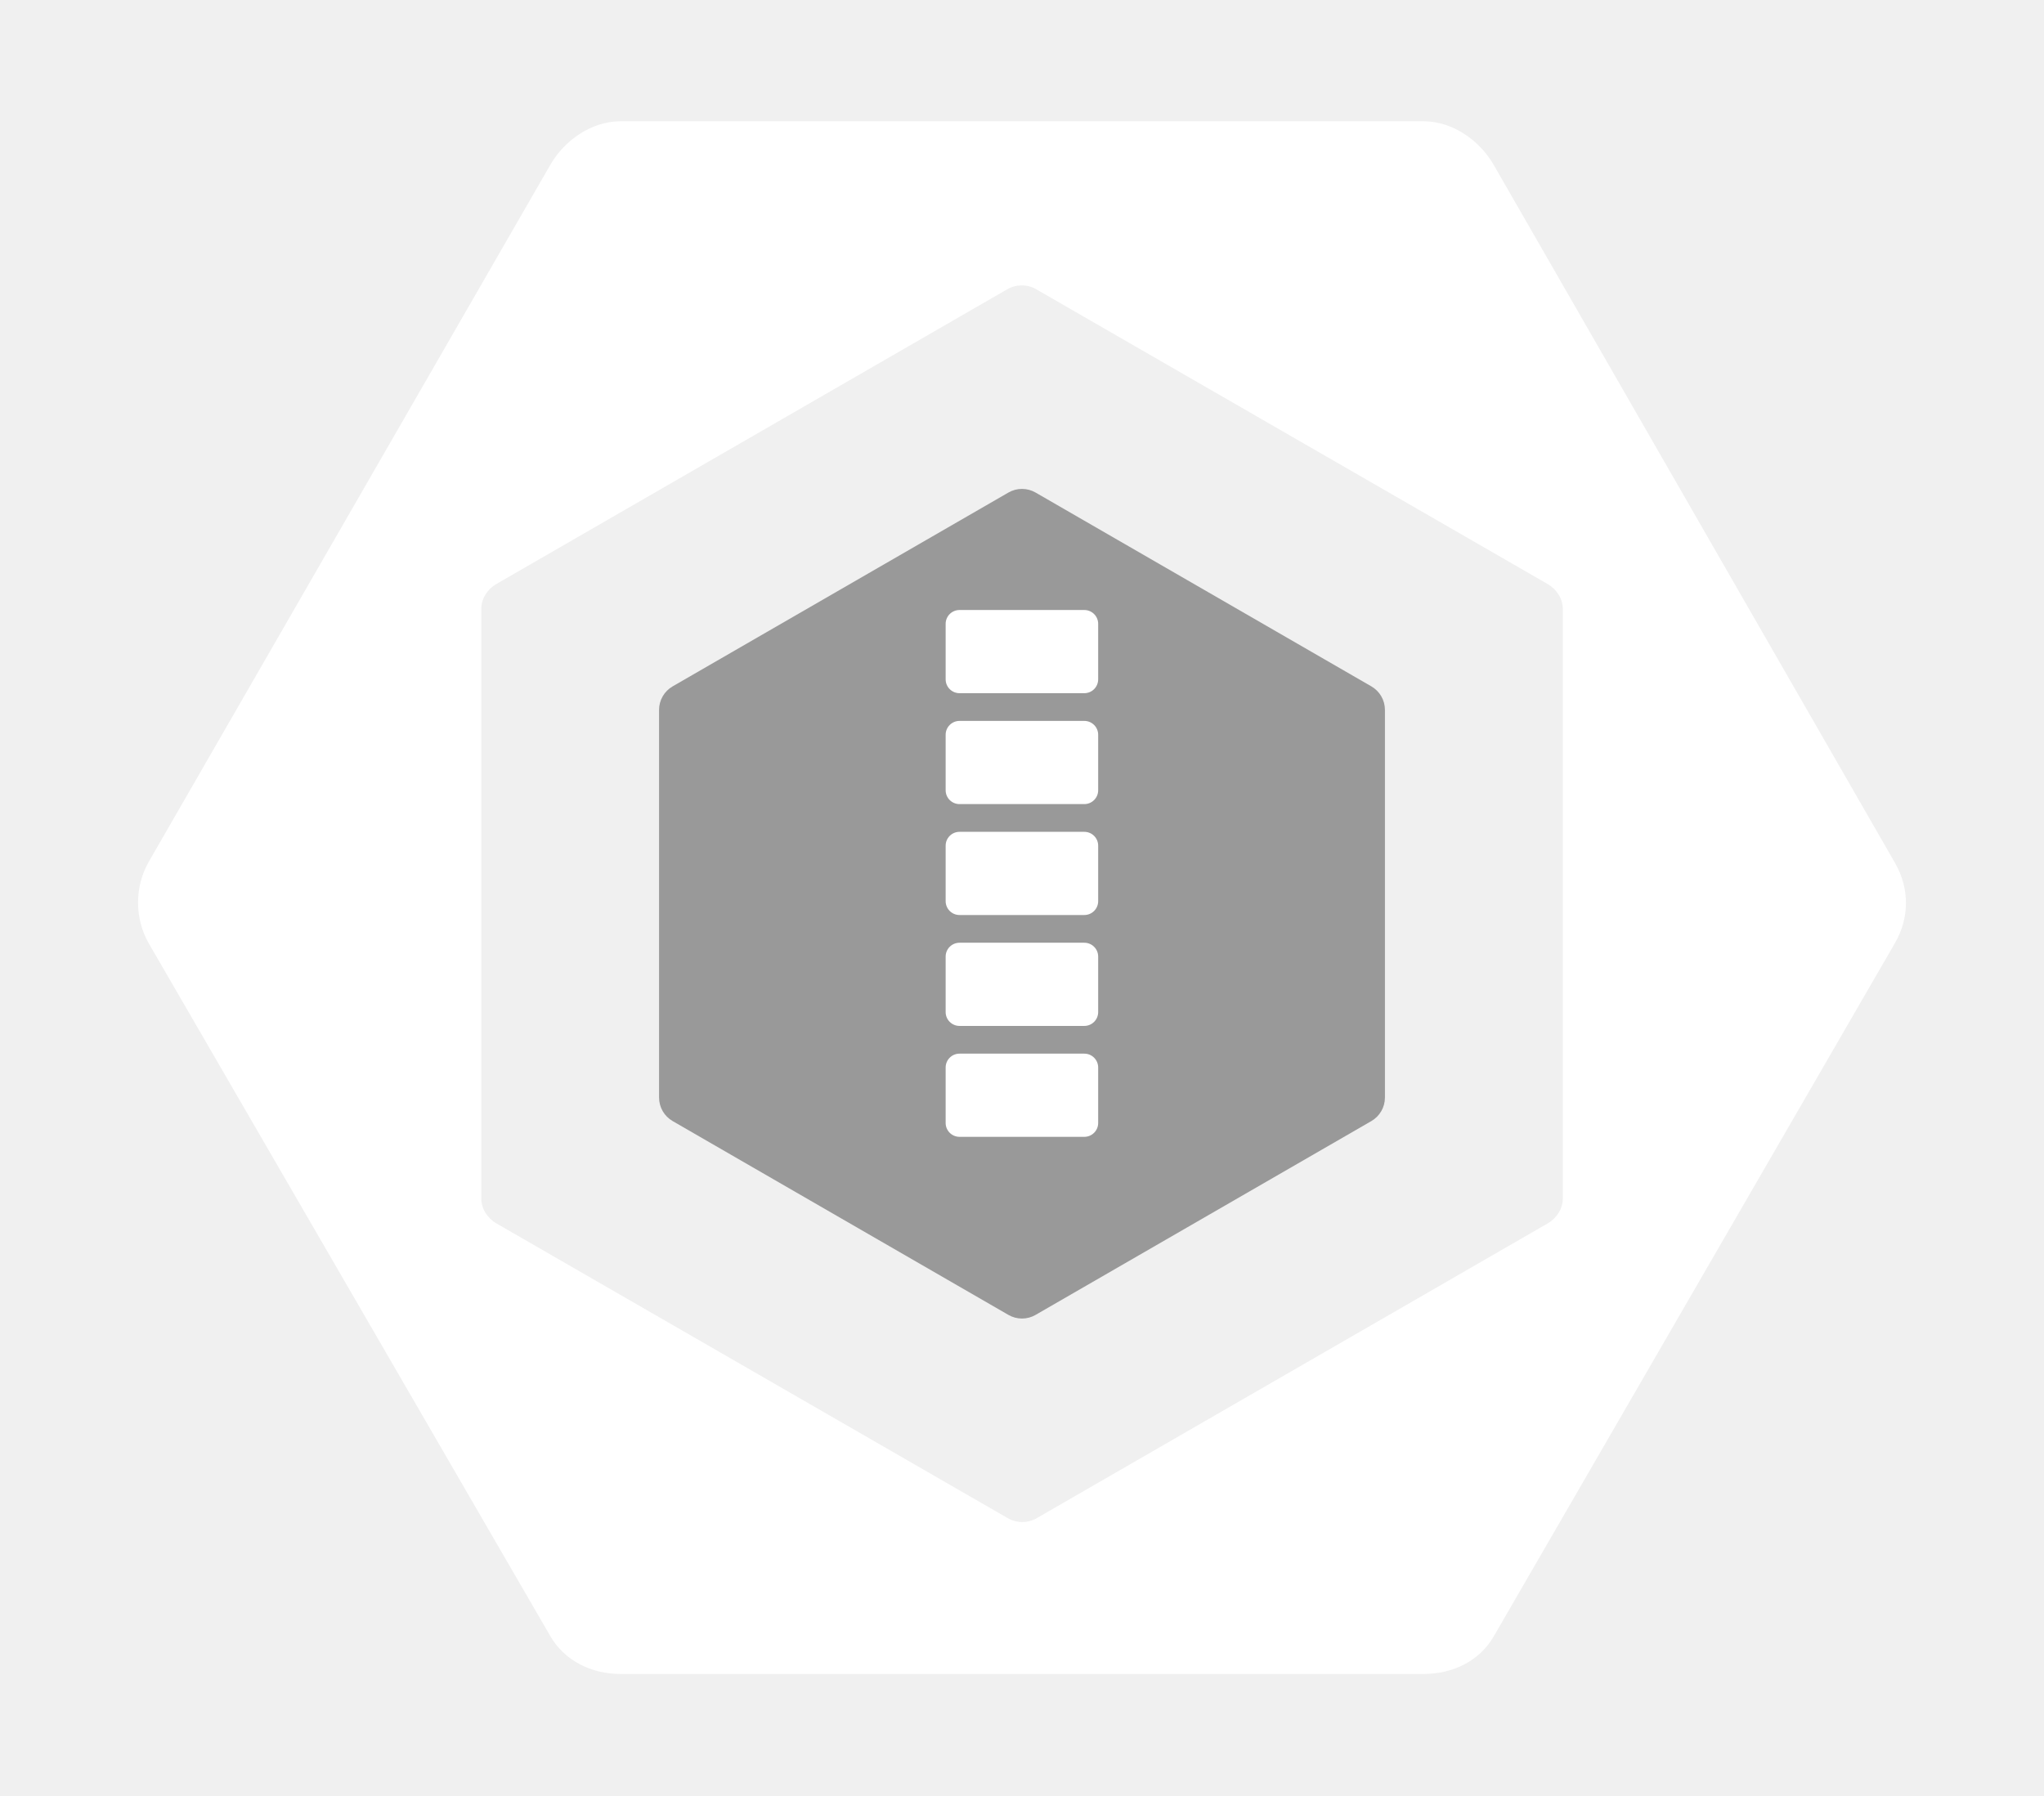
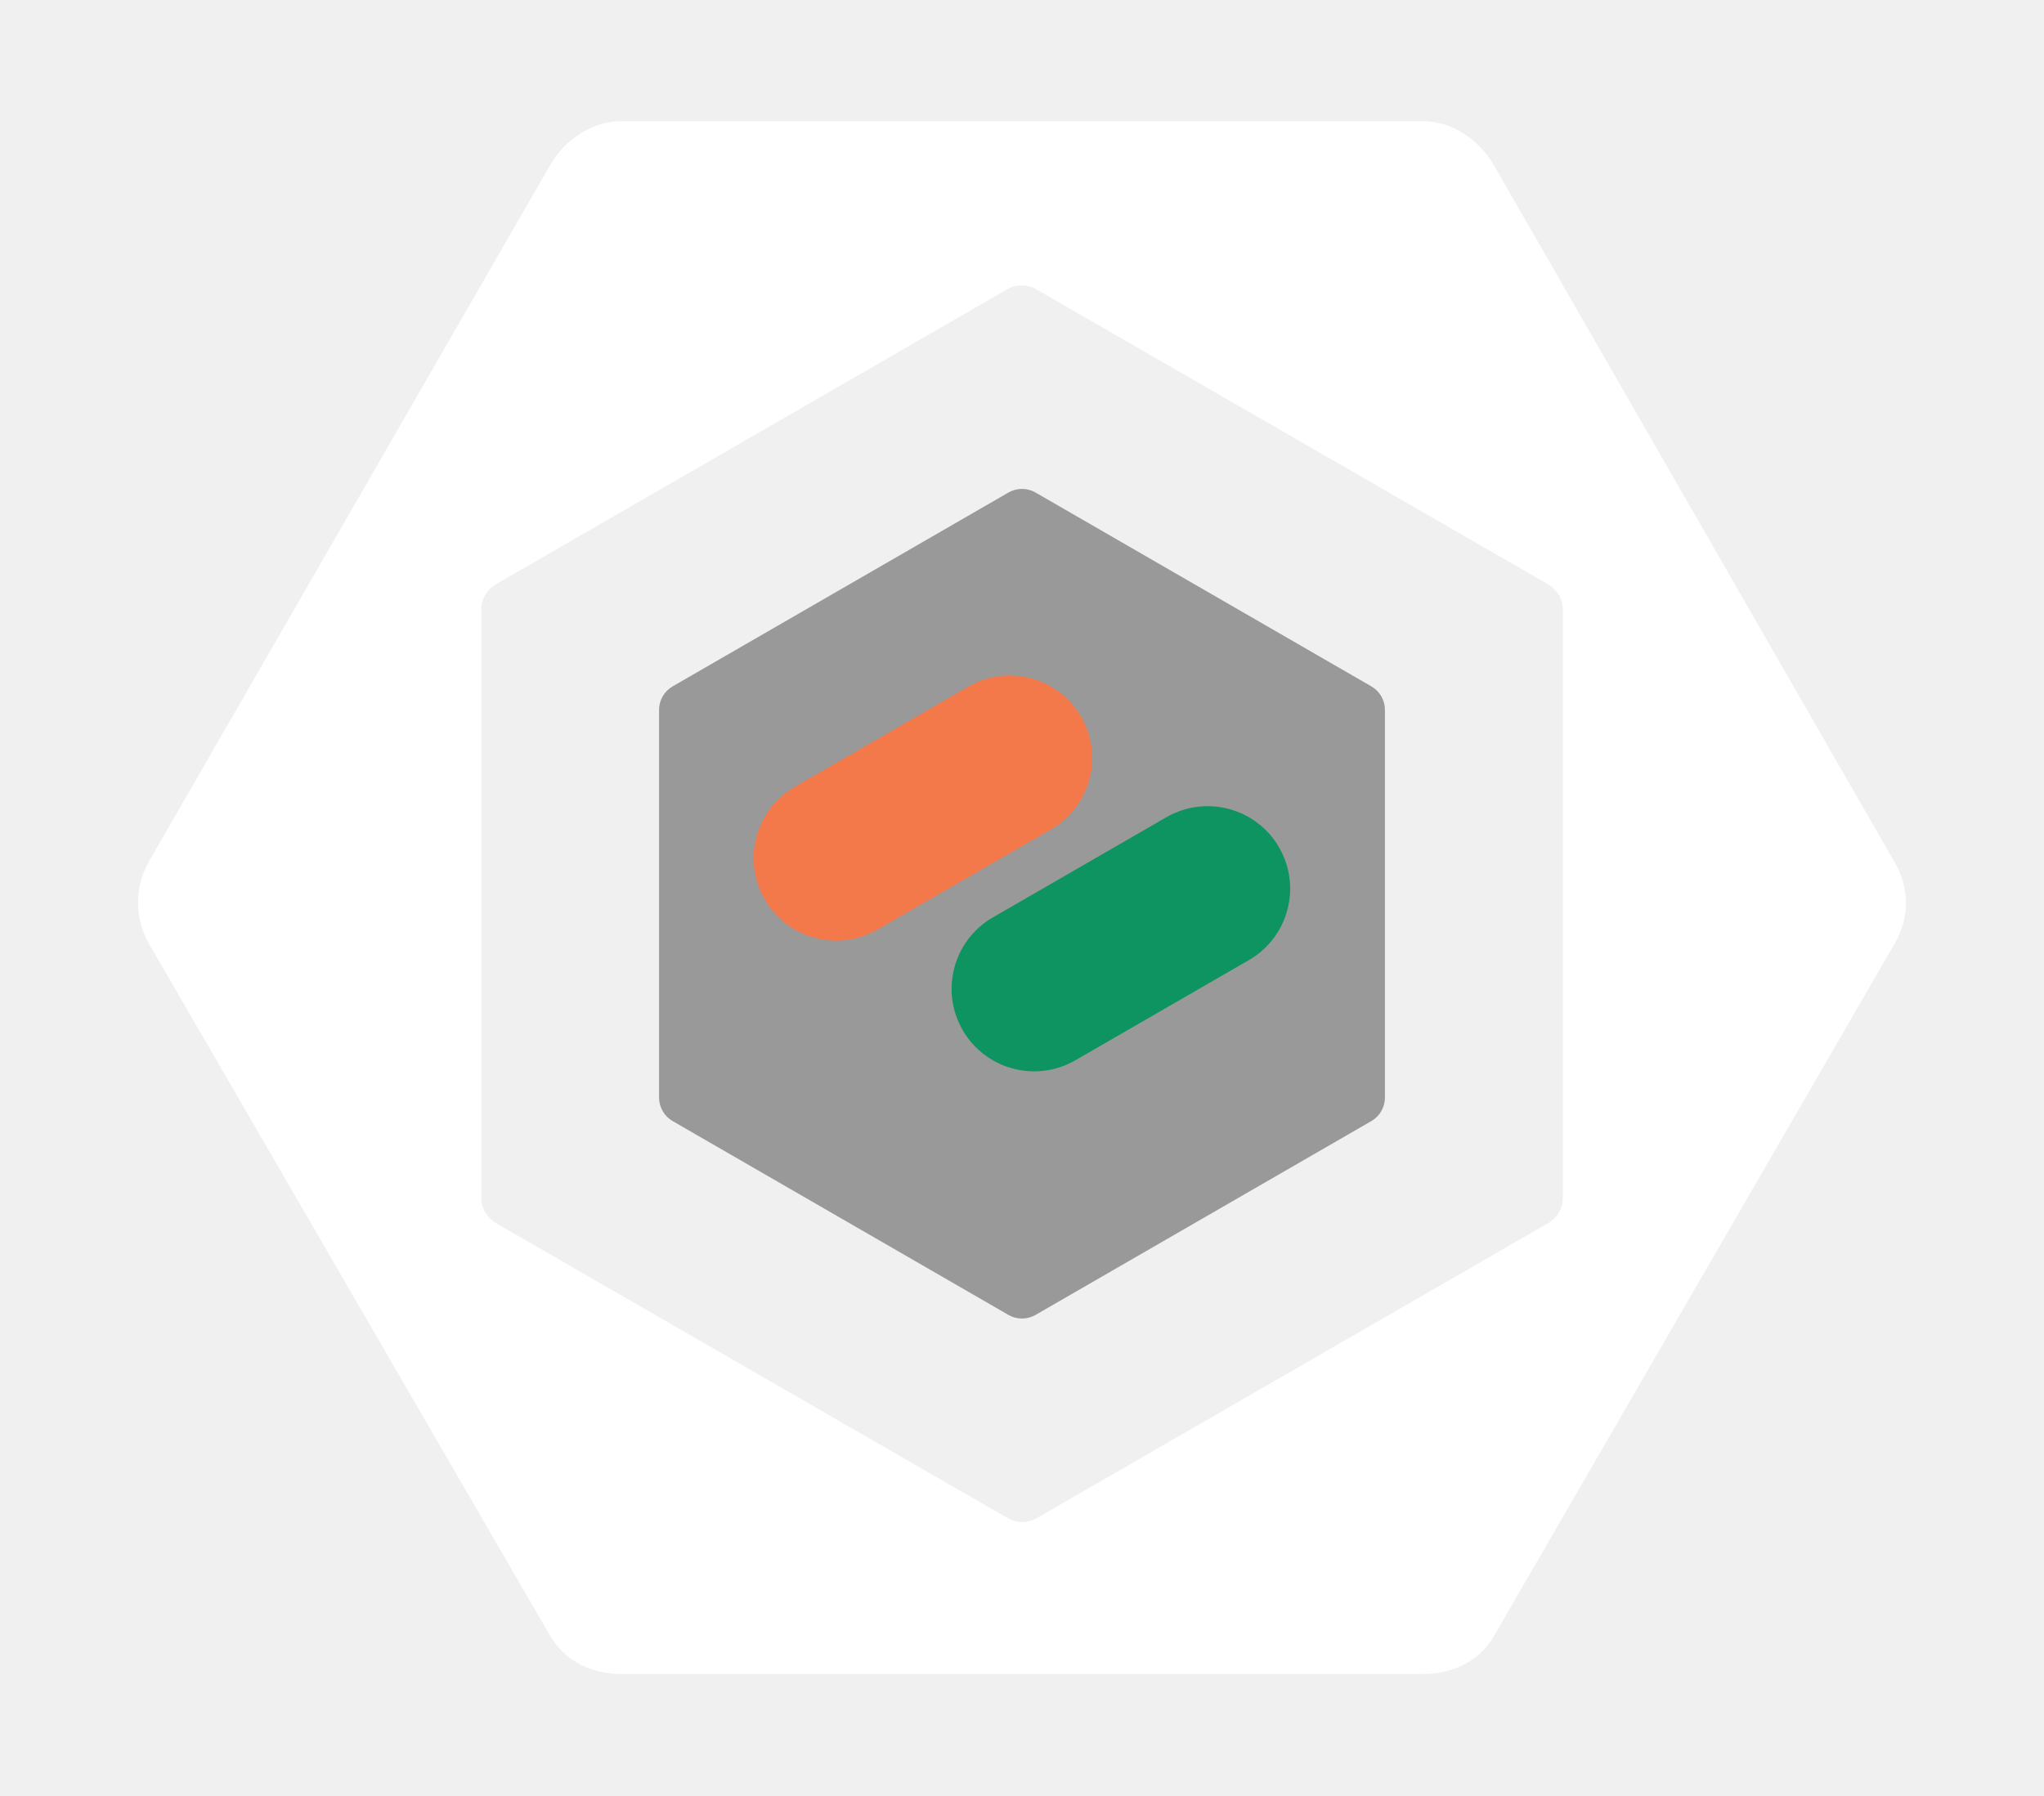
<svg xmlns="http://www.w3.org/2000/svg" version="1.1" id="Layer_1" viewBox="0 0 294.825 258.982" xml:space="preserve">
  <style>
    .outer-shape { fill: #FFFFFF; }
    .inner-shape { fill: #999999; }
-     .interlace-bar { fill: #FFFFFF; }
+     .interlace-bar-o { fill: #f4794a; }
+     .interlace-bar-g { fill: #0d9460; }
</style>
  <path class="inner-shape" d="m97.021 99.016 48.432-27.962c1.212-.7 2.706-.7 3.918 0l48.433 27.962a3.92 3.92 0 0 1 1.959 3.393v55.924a3.924 3.924 0 0 1-1.959 3.394l-48.433 27.962c-1.212.7-2.706.7-3.918 0l-48.432-27.962a3.92 3.92 0 0 1-1.959-3.394v-55.924a3.922 3.922 0 0 1 1.959-3.393" />
  <path class="outer-shape" d="M273.336 124.488 215.469 23.816c-2.102-3.64-5.985-6.325-10.188-6.325H89.545c-4.204 0-8.088 2.685-10.19 6.325l-57.867 100.45c-2.102 3.641-2.102 8.236 0 11.877l57.867 99.847c2.102 3.64 5.986 5.501 10.19 5.501H205.28c4.203 0 8.087-1.805 10.188-5.446l57.867-100.01c2.104-3.639 2.104-7.907.001-11.547m-47.917 48.41c0 1.48-.891 2.849-2.174 3.59l-73.71 42.527a4.194 4.194 0 0 1-4.17 0l-73.767-42.527c-1.282-.741-2.179-2.109-2.179-3.59V87.843c0-1.481.884-2.849 2.167-3.59l73.707-42.527a4.185 4.185 0 0 1 4.168 0l73.772 42.527c1.283.741 2.186 2.109 2.186 3.59v85.055z" />
-   <g id="interlace-i">
-     <rect class="interlace-bar" x="136.4" y="88" width="22" height="12" rx="2" />
-     <rect class="interlace-bar" x="136.4" y="104" width="22" height="12" rx="2" />
-     <rect class="interlace-bar" x="136.4" y="120" width="22" height="12" rx="2" />
-     <rect class="interlace-bar" x="136.4" y="136" width="22" height="12" rx="2" />
-     <rect class="interlace-bar" x="136.4" y="152" width="22" height="12" rx="2" />
+   <g id="interlace-mark" transform="translate(104.9 83.5) scale(0.85) rotate(-30 50 50)">
+     <rect class="interlace-bar-o" x="10" y="18" width="62" height="28" rx="14" />
+     <rect class="interlace-bar-g" x="28" y="54" width="62" height="28" rx="14" />
  </g>
</svg>
